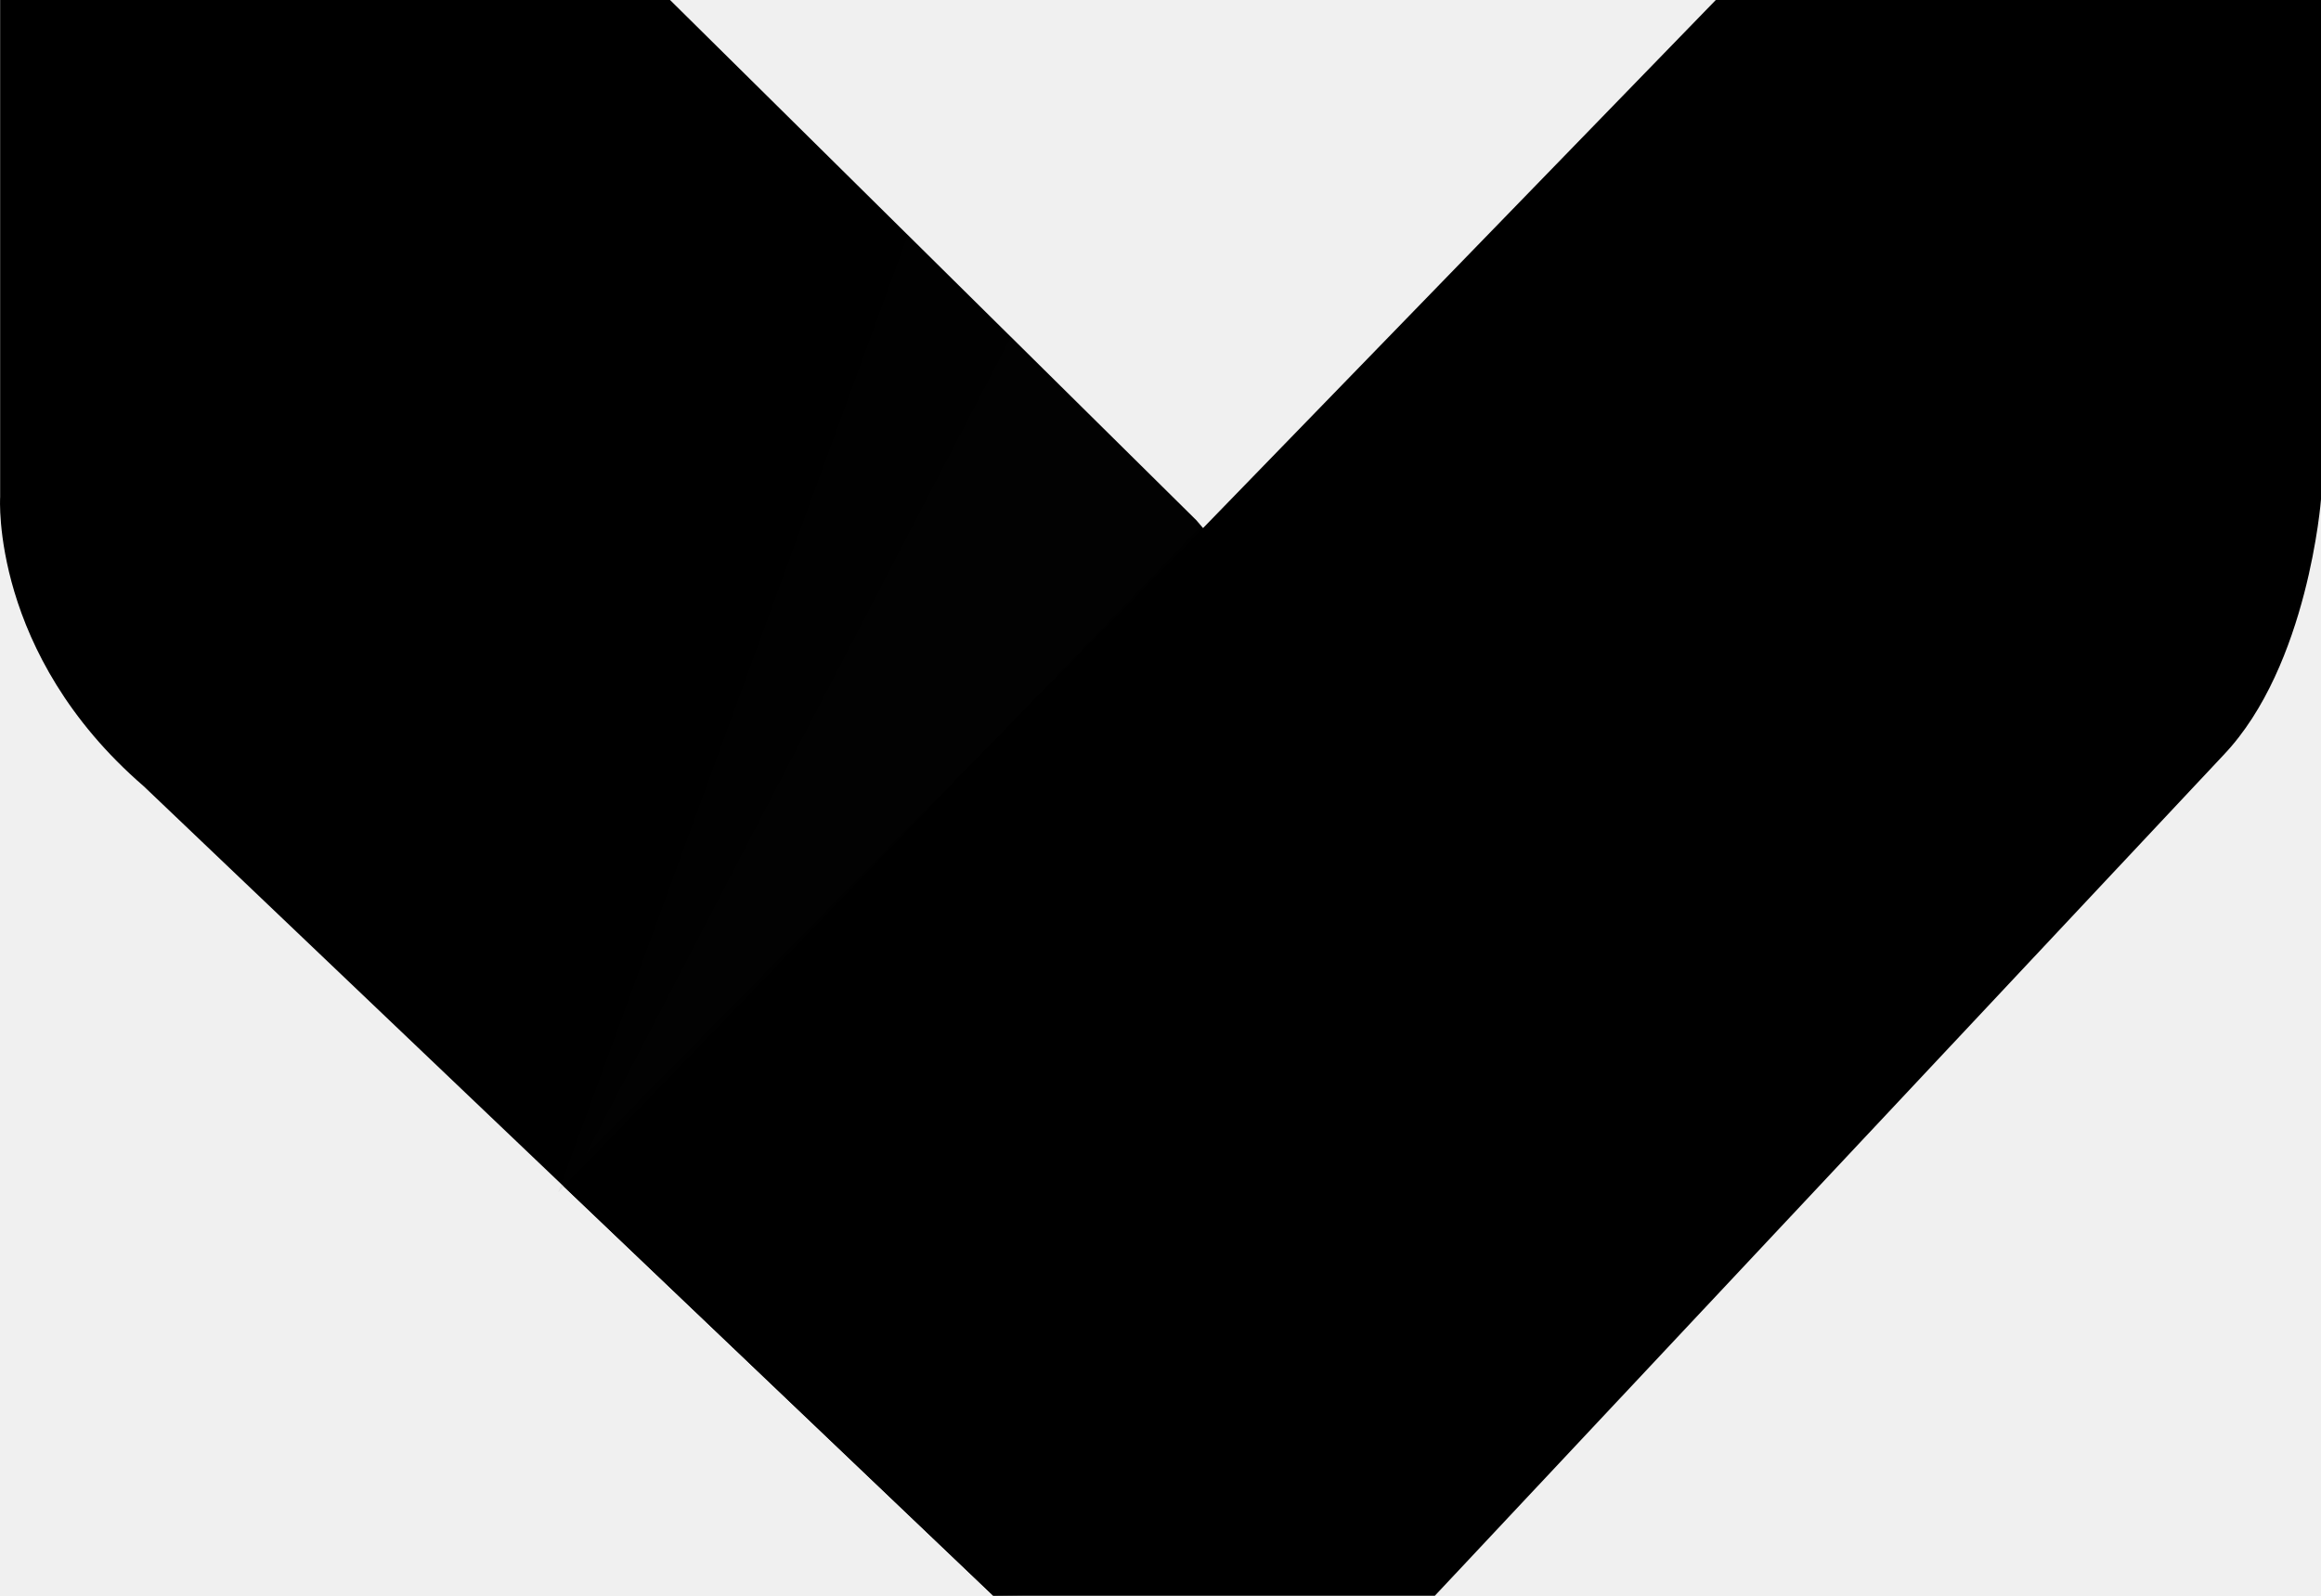
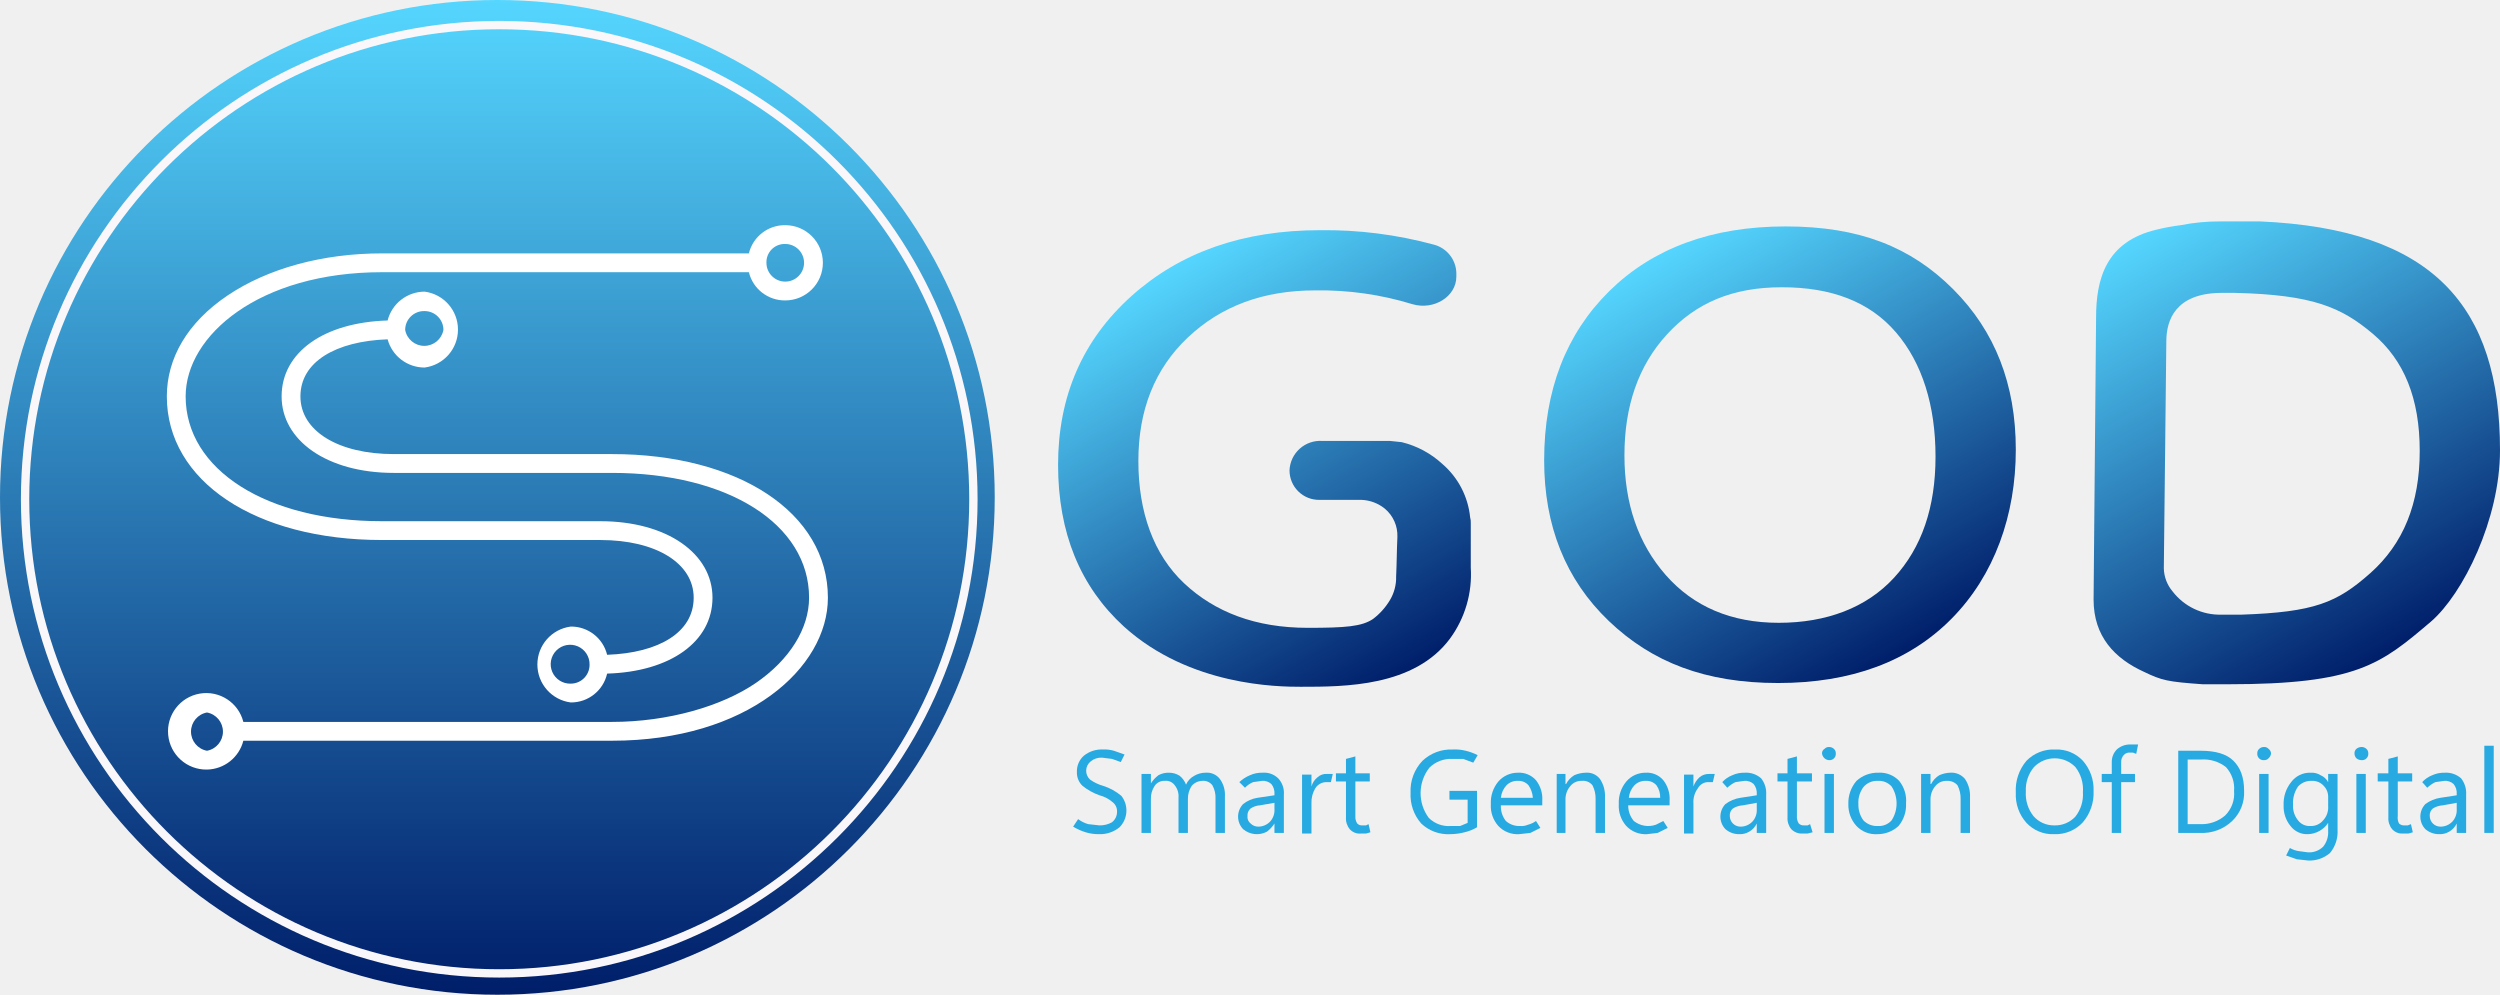
- <svg xmlns="http://www.w3.org/2000/svg" width="32" height="22" viewBox="0 0 32 22" fill="none">
-   <path fillRule="evenodd" clipRule="evenodd" fill="currentColor" d="M0.002 0V6.854C0.002 6.854 -0.133 9.012 1.981 10.839L13.691 21.996L19.781 21.918L18.804 9.882L16.495 7.173L9.238 0H0.002Z" />
-   <path fill="#161616" opacity="0.06" fillRule="evenodd" clipRule="evenodd" d="M7.698 16.436L12.52 3.237L16.554 7.256L7.698 16.436Z" />
-   <path fill="#161616" opacity="0.06" fillRule="evenodd" clipRule="evenodd" d="M8.078 15.918L13.942 4.64L16.585 7.285L8.078 15.918Z" />
-   <path fillRule="evenodd" clipRule="evenodd" fill="currentColor" d="M7.773 16.357L23.656 0H32V6.884C32 6.884 31.826 9.178 30.659 10.406L19.782 22H13.694L7.773 16.357Z" />
+ <svg xmlns="http://www.w3.org/2000/svg" xmlns:xlink="http://www.w3.org/1999/xlink" viewBox="0 0 398.6 158.5">
+   <defs>
+     <style>
+       .cls-1 {
+         fill: url(#Xanh_nuoc_bien);
+       }
+ 
+       .cls-2 {
+         fill: #fff;
+       }
+ 
+       .cls-3 {
+         fill: #27aae1;
+       }
+ 
+       .cls-4 {
+         fill: none;
+         stroke: #f9f7f9;
+         stroke-miterlimit: 10;
+         stroke-width: 1.33px;
+       }
+ 
+       .cls-5 {
+         fill: url(#Xanh_nuoc_bien-2);
+       }
+ 
+       .cls-6 {
+         fill: url(#Xanh_nuoc_bien-3);
+       }
+ 
+       .cls-7 {
+         fill: url(#Xanh_nuoc_bien-4);
+       }
+     </style>
+     <linearGradient id="Xanh_nuoc_bien" data-name="Xanh nuoc bien" x1="79.26" y1="158.53" x2="79.26" gradientUnits="userSpaceOnUse">
+       <stop offset="0" stop-color="#001e6a" />
+       <stop offset="1" stop-color="#55d6ff" />
+     </linearGradient>
+     <linearGradient id="Xanh_nuoc_bien-2" x1="225.36" y1="106.66" x2="187.95" y2="41.88" xlink:href="#Xanh_nuoc_bien" />
+     <linearGradient id="Xanh_nuoc_bien-3" x1="302.54" y1="104.88" x2="265.17" y2="40.17" xlink:href="#Xanh_nuoc_bien" />
+     <linearGradient id="Xanh_nuoc_bien-4" x1="380.9" y1="104.36" x2="341.98" y2="36.93" xlink:href="#Xanh_nuoc_bien" />
+   </defs>
+   <g id="Layer_2" data-name="Layer 2">
+     <g id="Layer_1-2" data-name="Layer 1">
+       <circle class="cls-1" cx="79.3" cy="79.3" r="79.3" />
+       <g>
+         <path class="cls-2" d="M97.6,72.4H62.8c-8.9,0-14.9-3.7-14.9-9.2s5.6-8.8,13.9-9.1a6.1,6.1,0,0,0,5.9,4.5,6.1,6.1,0,0,0,0-12.1,6.1,6.1,0,0,0-5.9,4.6c-10.2.3-16.9,5.1-16.9,12.1s7.2,12.2,17.9,12.2H97.6c18.5,0,31.4,8.2,31.4,19.9,0,4.9-3.1,9.9-8.5,13.6s-14,6.2-22.9,6.2H38.8a6.1,6.1,0,1,0-5.8,7.6,6.1,6.1,0,0,0,5.8-4.6H97.6c21.5,0,34.4-11.6,34.4-22.8C132,81.8,117.8,72.4,97.6,72.4ZM67.7,49.6a3,3,0,0,1,3,3,3.1,3.1,0,0,1-6.1,0A3,3,0,0,1,67.7,49.6ZM33,119.7a3.1,3.1,0,0,1,0-6.1,3.1,3.1,0,0,1,0,6.1Z" />
+         <path class="cls-2" d="M60.9,86.1H95.7c8.9,0,14.9,3.7,14.9,9.2s-5.5,8.8-13.8,9.1A5.9,5.9,0,0,0,91,99.9,6.1,6.1,0,0,0,91,112a5.9,5.9,0,0,0,5.8-4.6c10.1-.3,16.8-5.1,16.8-12.1s-7.2-12.2-17.9-12.2H60.9c-18.4,0-31.3-8.2-31.3-19.9,0-9.7,11.7-19.8,31.3-19.8h58.5a5.9,5.9,0,0,0,5.8,4.5,6,6,0,0,0,0-12,5.9,5.9,0,0,0-5.8,4.5H60.9c-9.5,0-18.2,2.4-24.6,6.7s-9.7,10-9.7,16.1C26.6,76.7,40.7,86.1,60.9,86.1ZM91,109a3.1,3.1,0,1,1,3-3A3,3,0,0,1,91,109Zm34.2-70.1a3,3,0,1,1-3,3A2.9,2.9,0,0,1,125.2,38.9Z" />
+       </g>
+       <g>
+         <path class="cls-3" d="M171.1,131.8l.8-1.2a4.8,4.8,0,0,0,1.6.8l1.8.2a3.9,3.9,0,0,0,2-.5,2.1,2.1,0,0,0,.8-1.7,1.8,1.8,0,0,0-.7-1.5,5.1,5.1,0,0,0-2.1-1.1,9.2,9.2,0,0,1-2.7-1.5,2.9,2.9,0,0,1-.9-2.2,3.3,3.3,0,0,1,1.1-2.6,4.5,4.5,0,0,1,3.1-1,5.2,5.2,0,0,1,1.7.2l1.7.6-.6,1.2-1.4-.5-1.6-.2a2.6,2.6,0,0,0-1.8.6,1.9,1.9,0,0,0-.1,2.9,6.8,6.8,0,0,0,2.1,1,8.5,8.5,0,0,1,2.9,1.6,3.8,3.8,0,0,1-.3,5,4.9,4.9,0,0,1-3.3,1.1,7.1,7.1,0,0,1-2.1-.3A8.8,8.8,0,0,1,171.1,131.8Z" />
+         <path class="cls-3" d="M195.3,132.8h-1.5v-5.4a4,4,0,0,0-.5-2.2,1.8,1.8,0,0,0-1.6-.7,2.3,2.3,0,0,0-1.7.8,3.7,3.7,0,0,0-.6,2.1v5.4h-1.5v-5.6a2.8,2.8,0,0,0-.6-2,1.7,1.7,0,0,0-1.6-.7,1.8,1.8,0,0,0-1.6.8,3.5,3.5,0,0,0-.6,2.1v5.4H182v-9.4h1.5v1.5h0a5.1,5.1,0,0,1,1.2-1.3,3.3,3.3,0,0,1,1.7-.4,3.1,3.1,0,0,1,1.7.5,3.3,3.3,0,0,1,1,1.4,2.9,2.9,0,0,1,1.3-1.4,3.5,3.5,0,0,1,1.8-.5,2.6,2.6,0,0,1,2.3,1,4.3,4.3,0,0,1,.8,2.8Z" />
+         <path class="cls-3" d="M204.7,132.8h-1.5v-1.5h0a5.1,5.1,0,0,1-1.2,1.3,3.4,3.4,0,0,1-3.8-.4,2.9,2.9,0,0,1,0-4,4.9,4.9,0,0,1,2.3-1l2.7-.4v-.2a2.3,2.3,0,0,0-.5-1.6,2,2,0,0,0-1.5-.5l-1.4.2a3.8,3.8,0,0,0-1.3.9l-.9-.9a5.5,5.5,0,0,1,1.7-1.1,4.5,4.5,0,0,1,2-.4,3.2,3.2,0,0,1,2.5.9,3.4,3.4,0,0,1,.9,2.6Zm-1.5-3.8v-1l-2.3.4a3,3,0,0,0-1.5.5,1.4,1.4,0,0,0-.5,1.2,1.3,1.3,0,0,0,.5,1.2,1.7,1.7,0,0,0,1.2.5,2.6,2.6,0,0,0,1.9-.8A2.7,2.7,0,0,0,203.2,129Z" />
+         <path class="cls-3" d="M212.2,124.7h-.7a2.1,2.1,0,0,0-1.8,1,4.3,4.3,0,0,0-.6,2.4v4.8h-1.5v-9.4h1.5v1.9h0a2.8,2.8,0,0,1,1-1.5,2,2,0,0,1,1.5-.5h.9Z" />
+         <path class="cls-3" d="M218.5,132.7l-.7.2H217a2.1,2.1,0,0,1-1.8-.7,2.7,2.7,0,0,1-.6-1.9v-5.7H213v-1.3h1.6v-2.3l1.5-.4v2.7h2.3v1.3h-2.3v5.5a1.9,1.9,0,0,0,.3,1.2,1,1,0,0,0,.8.3h.6l.4-.2Z" />
+         <path class="cls-3" d="M235.5,131.9a7,7,0,0,1-2,.8,9.1,9.1,0,0,1-2.3.3,6.2,6.2,0,0,1-4.6-1.7,6.9,6.9,0,0,1-1.7-4.9,6.9,6.9,0,0,1,1.9-5.1,6.6,6.6,0,0,1,4.8-1.8,7.1,7.1,0,0,1,2.1.2,8.9,8.9,0,0,1,1.9.7l-.7,1.2-1.6-.6h-1.7a4.9,4.9,0,0,0-3.7,1.4,6.6,6.6,0,0,0-.1,8,4.5,4.5,0,0,0,3.5,1.3h1.5l1.2-.5v-3.7h-2.9v-1.4h4.4Z" />
+         <path class="cls-3" d="M245.9,128.4h-6.6a3.7,3.7,0,0,0,.8,2.5,3.2,3.2,0,0,0,2.3.8,2.5,2.5,0,0,0,1.2-.2,3.8,3.8,0,0,0,1.3-.6l.7,1.1-1.6.8-1.8.2a4.2,4.2,0,0,1-3.3-1.3,4.8,4.8,0,0,1-1.2-3.5,5.2,5.2,0,0,1,1.2-3.6,4.1,4.1,0,0,1,3.1-1.4,3.6,3.6,0,0,1,2.9,1.2,4.8,4.8,0,0,1,1,3.3Zm-1.5-1.2a4,4,0,0,0-.7-2,2.1,2.1,0,0,0-1.7-.7,2.4,2.4,0,0,0-1.8.7,3.4,3.4,0,0,0-.9,2Z" />
+         <path class="cls-3" d="M255.9,132.8h-1.5v-5.4a4.5,4.5,0,0,0-.5-2.2,1.9,1.9,0,0,0-1.7-.7,2.2,2.2,0,0,0-1.8.8,3.2,3.2,0,0,0-.8,2.1v5.4h-1.4v-9.4h1.4V125h.1a3.5,3.5,0,0,1,1.3-1.4,4.8,4.8,0,0,1,1.8-.4,2.6,2.6,0,0,1,2.3,1,4.8,4.8,0,0,1,.8,2.9Z" />
+         <path class="cls-3" d="M266.2,128.4h-6.6a3.8,3.8,0,0,0,.9,2.5,3.7,3.7,0,0,0,3.5.6l1.2-.6.7,1.1-1.6.8-1.7.2a4.2,4.2,0,0,1-3.3-1.3,4.8,4.8,0,0,1-1.2-3.5,5.2,5.2,0,0,1,1.2-3.6,4,4,0,0,1,3.1-1.4,3.4,3.4,0,0,1,2.8,1.2,4.8,4.8,0,0,1,1,3.3Zm-1.5-1.2a3.2,3.2,0,0,0-.6-2,2.1,2.1,0,0,0-1.7-.7,2.4,2.4,0,0,0-1.8.7,3.4,3.4,0,0,0-.9,2Z" />
+         <path class="cls-3" d="M273.1,124.7h-.6a1.9,1.9,0,0,0-1.8,1,3.6,3.6,0,0,0-.7,2.4v4.8h-1.5v-9.4H270v1.9h0a3.6,3.6,0,0,1,1-1.5,2.3,2.3,0,0,1,1.5-.5h.9Z" />
+         <path class="cls-3" d="M281.6,132.8h-1.5v-1.5h0a3,3,0,0,1-1.2,1.3,2.9,2.9,0,0,1-1.6.4,3.3,3.3,0,0,1-2.2-.8,2.9,2.9,0,0,1,0-4,5.3,5.3,0,0,1,2.4-1l2.6-.4v-.2a2.3,2.3,0,0,0-.5-1.6,2,2,0,0,0-1.5-.5l-1.4.2a5.1,5.1,0,0,0-1.3.9l-.8-.9a4.2,4.2,0,0,1,1.6-1.1,4.5,4.5,0,0,1,2-.4,3.6,3.6,0,0,1,2.6.9,3.8,3.8,0,0,1,.8,2.6Zm-1.5-3.8v-1l-2.2.4a3.4,3.4,0,0,0-1.6.5,1.4,1.4,0,0,0-.5,1.2,1.7,1.7,0,0,0,1.7,1.7,2.6,2.6,0,0,0,1.9-.8A2.7,2.7,0,0,0,280.1,129Z" />
+         <path class="cls-3" d="M289,132.7l-.8.2h-.8a2.3,2.3,0,0,1-1.8-.7,2.7,2.7,0,0,1-.6-1.9v-5.7h-1.6v-1.3H285v-2.3l1.5-.4v2.7h2.4v1.3h-2.4v5.5a1.9,1.9,0,0,0,.3,1.2,1.1,1.1,0,0,0,.8.3h.6l.4-.2Z" />
+         <path class="cls-3" d="M291.6,121.2a1.2,1.2,0,0,1-1.1-1.1.8.8,0,0,1,.4-.7.9.9,0,0,1,.7-.3,1.1,1.1,0,0,1,.8.3.9.9,0,0,1,.3.7,1,1,0,0,1-1.1,1.1Zm.8,11.6h-1.5v-9.4h1.5Z" />
+         <path class="cls-3" d="M299.3,133a4.2,4.2,0,0,1-3.3-1.3,5,5,0,0,1-1.3-3.5,5.4,5.4,0,0,1,1.3-3.7,5,5,0,0,1,3.5-1.3,4.2,4.2,0,0,1,3.3,1.3,5,5,0,0,1,1.1,3.6,5.2,5.2,0,0,1-1.2,3.6A4.9,4.9,0,0,1,299.3,133Zm.1-1.3a2.7,2.7,0,0,0,2.2-.9,5,5,0,0,0,0-5.4,2.7,2.7,0,0,0-2.2-.9,2.8,2.8,0,0,0-2.3,1,4.1,4.1,0,0,0-.8,2.7,4.2,4.2,0,0,0,.8,2.6A3,3,0,0,0,299.4,131.7Z" />
+         <path class="cls-3" d="M314.1,132.8h-1.5v-5.4a4.5,4.5,0,0,0-.5-2.2,2.1,2.1,0,0,0-1.7-.7,2.2,2.2,0,0,0-1.8.8,3.2,3.2,0,0,0-.8,2.1v5.4h-1.5v-9.4h1.5V125h.1a3.5,3.5,0,0,1,1.3-1.4,4.7,4.7,0,0,1,1.7-.4,2.8,2.8,0,0,1,2.4,1,4.8,4.8,0,0,1,.8,2.9Z" />
+         <path class="cls-3" d="M327.5,133a5.7,5.7,0,0,1-4.4-1.8,6.7,6.7,0,0,1-1.7-4.8,7.2,7.2,0,0,1,1.7-5.1,6,6,0,0,1,4.6-1.8,5.7,5.7,0,0,1,4.4,1.8,6.9,6.9,0,0,1,1.7,4.8,7.2,7.2,0,0,1-1.7,5A5.9,5.9,0,0,1,327.5,133Zm0-1.4a4.4,4.4,0,0,0,3.4-1.4,5.7,5.7,0,0,0,1.2-3.9,5.8,5.8,0,0,0-1.2-4,4.6,4.6,0,0,0-6.6,0,5.6,5.6,0,0,0-1.3,3.9,5.7,5.7,0,0,0,1.2,3.9A4.3,4.3,0,0,0,327.5,131.6Z" />
+         <path class="cls-3" d="M340.6,120.2l-.5-.2h-.4a1.2,1.2,0,0,0-1.1.4,1.6,1.6,0,0,0-.4,1.2v1.8h2.2v1.3h-2.2v8.1h-1.5v-8.1h-1.6v-1.3h1.6v-1.9a2.8,2.8,0,0,1,.8-2,3.1,3.1,0,0,1,2.2-.8h1.2Z" />
+         <path class="cls-3" d="M347.3,132.8V119.7h3.6c2.3,0,4.1.5,5.2,1.6s1.7,2.6,1.7,4.8a6.2,6.2,0,0,1-1.9,4.8,6.9,6.9,0,0,1-5.1,1.9Zm1.5-11.7v10.3h2a5.7,5.7,0,0,0,4-1.4,4.9,4.9,0,0,0,1.4-3.9,5,5,0,0,0-1.3-3.8,5.8,5.8,0,0,0-4-1.2Z" />
+         <path class="cls-3" d="M361,121.2a1,1,0,0,1-1.1-1.1.9.9,0,0,1,.3-.7,1.1,1.1,0,0,1,.8-.3.9.9,0,0,1,.7.3,1,1,0,0,1,.4.7,1.2,1.2,0,0,1-.4.8A.9.9,0,0,1,361,121.2Zm.7,11.6h-1.5v-9.4h1.5Z" />
+         <path class="cls-3" d="M372.7,132.3a5.3,5.3,0,0,1-1.2,3.7,5,5,0,0,1-3.5,1.2l-1.8-.2-1.7-.6.6-1.2a3.9,3.9,0,0,0,1.4.5l1.5.2a3.2,3.2,0,0,0,2.4-.9,3.6,3.6,0,0,0,.8-2.5v-1.3h0A4,4,0,0,1,368,133a3.3,3.3,0,0,1-2.8-1.3,4.9,4.9,0,0,1-1.1-3.3,5.5,5.5,0,0,1,1.2-3.7,3.7,3.7,0,0,1,3.1-1.5,2.7,2.7,0,0,1,1.6.4,2.5,2.5,0,0,1,1.2,1.1h0v-1.3h1.5Zm-1.5-3.8v-1.3a2.5,2.5,0,0,0-.7-1.9,2.4,2.4,0,0,0-1.9-.8,2.8,2.8,0,0,0-2.2.9,4.6,4.6,0,0,0-.8,2.9,3.6,3.6,0,0,0,.8,2.5,2.3,2.3,0,0,0,2,.9,2.5,2.5,0,0,0,2-.9A3,3,0,0,0,371.2,128.5Z" />
+         <path class="cls-3" d="M376.5,121.2a1.3,1.3,0,0,1-.8-.3,1.1,1.1,0,0,1-.3-.8.9.9,0,0,1,.3-.7,1.3,1.3,0,0,1,.8-.3,1.1,1.1,0,0,1,.8.3.9.9,0,0,1,.3.7,1,1,0,0,1-1.1,1.1Zm.7,11.6h-1.5v-9.4h1.5Z" />
+         <path class="cls-3" d="M384.7,132.7l-.7.2h-.9a2.1,2.1,0,0,1-1.7-.7,2.7,2.7,0,0,1-.6-1.9v-5.7h-1.7v-1.3h1.7v-2.3l1.5-.4v2.7h2.3v1.3h-2.3v5.5a2,2,0,0,0,.2,1.2,1.2,1.2,0,0,0,.9.3h.5l.5-.2Z" />
+         <path class="cls-3" d="M393.2,132.8h-1.5v-1.5h0a3,3,0,0,1-1.2,1.3,2.9,2.9,0,0,1-1.6.4,3.3,3.3,0,0,1-2.2-.8,2.9,2.9,0,0,1,0-4,5.3,5.3,0,0,1,2.4-1l2.6-.4v-.2a2.3,2.3,0,0,0-.5-1.6,2,2,0,0,0-1.5-.5l-1.4.2a5.1,5.1,0,0,0-1.3.9l-.8-.9a4.2,4.2,0,0,1,1.6-1.1,4.5,4.5,0,0,1,2-.4,3.6,3.6,0,0,1,2.6.9,3.8,3.8,0,0,1,.8,2.6Zm-1.5-3.8v-1l-2.2.4a3.4,3.4,0,0,0-1.6.5,1.4,1.4,0,0,0-.5,1.2,1.7,1.7,0,0,0,1.7,1.7,2.6,2.6,0,0,0,1.9-.8A2.7,2.7,0,0,0,391.7,129Z" />
+         <path class="cls-3" d="M396.1,132.8V118.9h1.5v13.9Z" />
+       </g>
+       <circle class="cls-4" cx="79.6" cy="79.6" r="75.6" />
+       <path class="cls-5" d="M234.5,90.5a17.3,17.3,0,0,1-3.3,11.3c-5.7,7.7-16.8,7.7-23.8,7.7-3.6,0-17.7-.1-28.2-9.6q-10.5-9.6-10.5-25.8c0-10.9,3.9-19.9,11.7-26.9s17.8-10.5,30.1-10.5A66.3,66.3,0,0,1,228.6,39a4.8,4.8,0,0,1,3.6,4.5v.6c0,3.2-3.6,5.4-7,4.4a50,50,0,0,0-15.5-2.2c-8.3,0-15,2.5-20.3,7.5s-7.9,11.6-7.9,19.7,2.4,14.9,7.3,19.5,11.4,7.1,19.7,7.1c6,0,8.6-.2,10.4-1.4a10.6,10.6,0,0,0,2.7-3,7,7,0,0,0,1-3.8c.1-2.1.1-4.2.2-6.3a5.6,5.6,0,0,0-2-4.5,6.3,6.3,0,0,0-3.7-1.4h-6.7a4.7,4.7,0,0,1-4.8-4.7,4.9,4.9,0,0,1,5.2-4.7h10.8l1.9.2A14.7,14.7,0,0,1,230,74a12.9,12.9,0,0,1,4.4,8.5,2.8,2.8,0,0,1,.1.9Z" />
+       <path class="cls-6" d="M246.2,73.4c0-11.2,3.5-20.2,10.4-27s16.3-10.3,28.1-10.3,20,3.3,26.7,10,10,15.2,10,25.6-3.4,20-10.2,26.9-16.1,10.3-27.7,10.3-20.1-3.3-27-9.9S246.2,83.8,246.2,73.4Zm12.8-.8c0,7.7,2.2,14.1,6.6,19.1s10.4,7.6,18,7.6,14-2.4,18.4-7.2,6.6-11.2,6.6-19.3-2.1-14.9-6.3-19.8-10.3-7.2-18.2-7.2-13.7,2.5-18.3,7.5S259,64.8,259,72.6Z" />
+       <path class="cls-7" d="M333.8,95.6l.4-45c0-6,1.5-12.1,9.7-14a32.8,32.8,0,0,1,3.8-.7,32,32,0,0,1,6.3-.6h6.3c27.7,1.2,38.3,13.6,38.3,36.5,0,11-5.9,22.9-11,27.3-8,6.8-11.8,10-32.4,10h-4c-5.6-.4-6.5-.6-9.4-2C337.2,105,333.8,101.5,333.8,95.6Zm11.6-41.2L345,90.6a5.9,5.9,0,0,0,1.4,3.7,9.5,9.5,0,0,0,7.8,3.7h3.2c11.6-.4,15.2-1.9,20.5-6.6s7.9-11.1,7.9-19.5-2.5-14.5-7.5-18.7-9.5-6.2-21.9-6.5H354C346.9,46.8,345.4,51,345.4,54.4Z" />
+     </g>
+   </g>
</svg>
